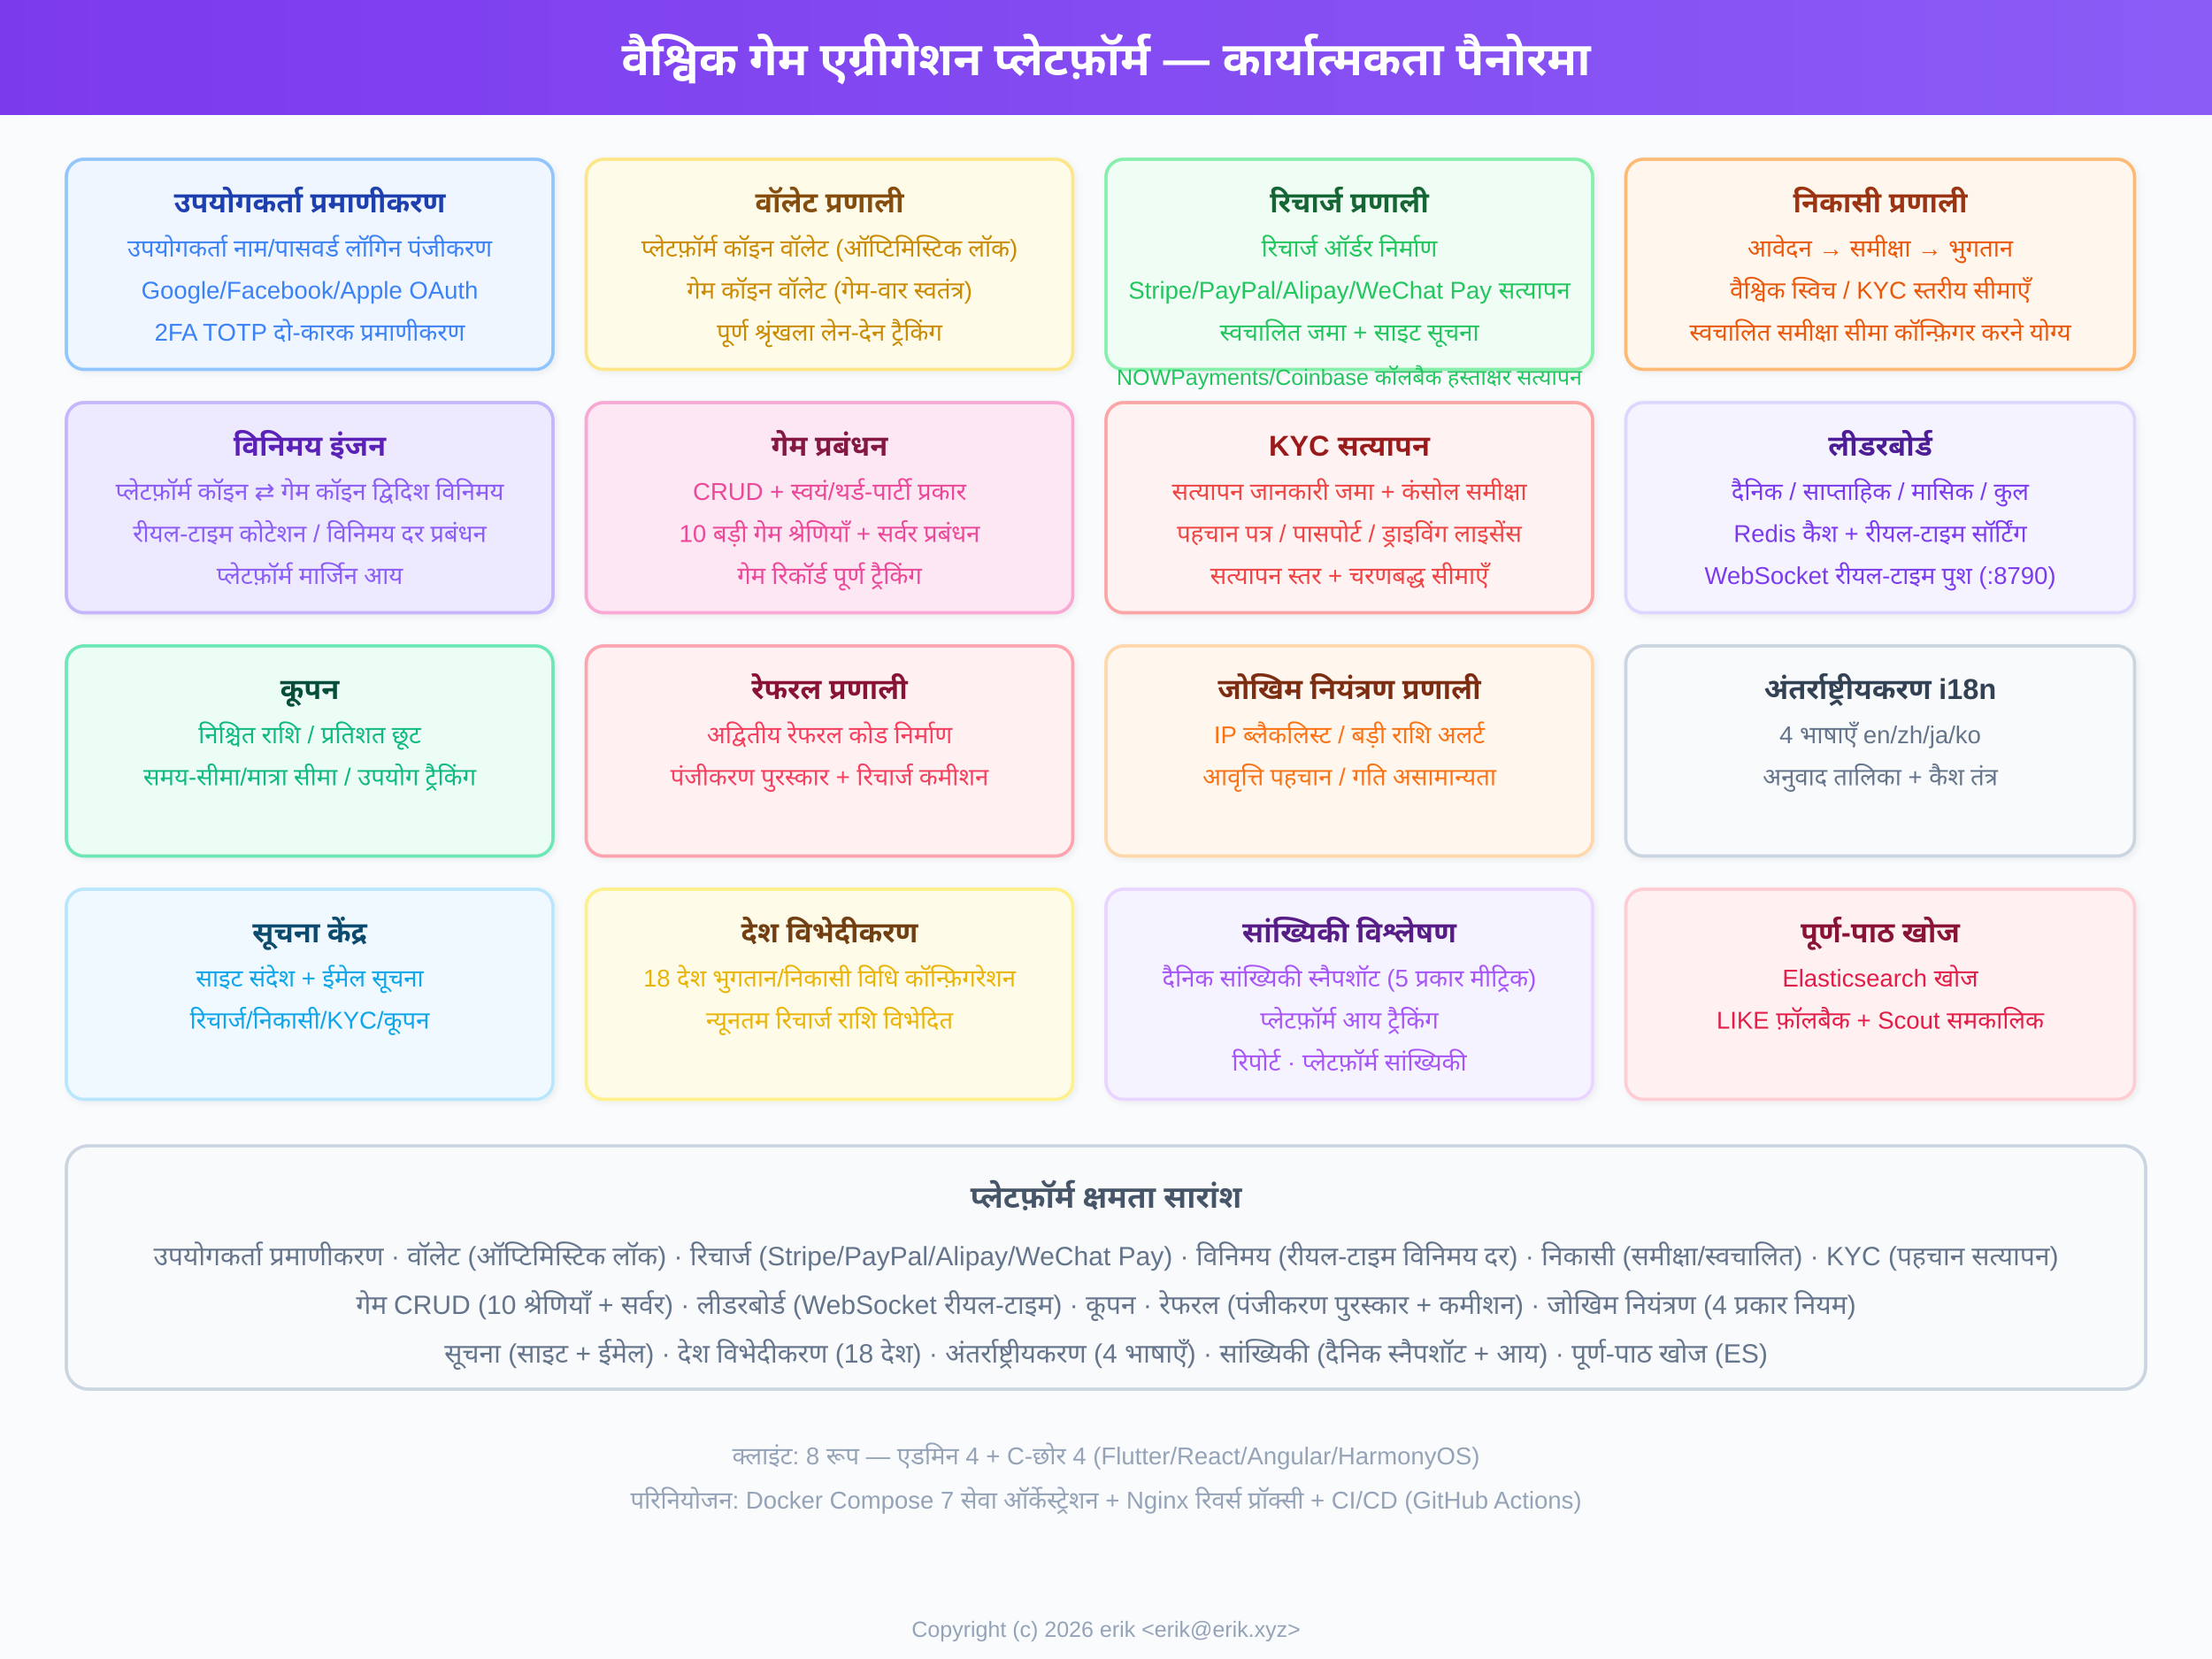
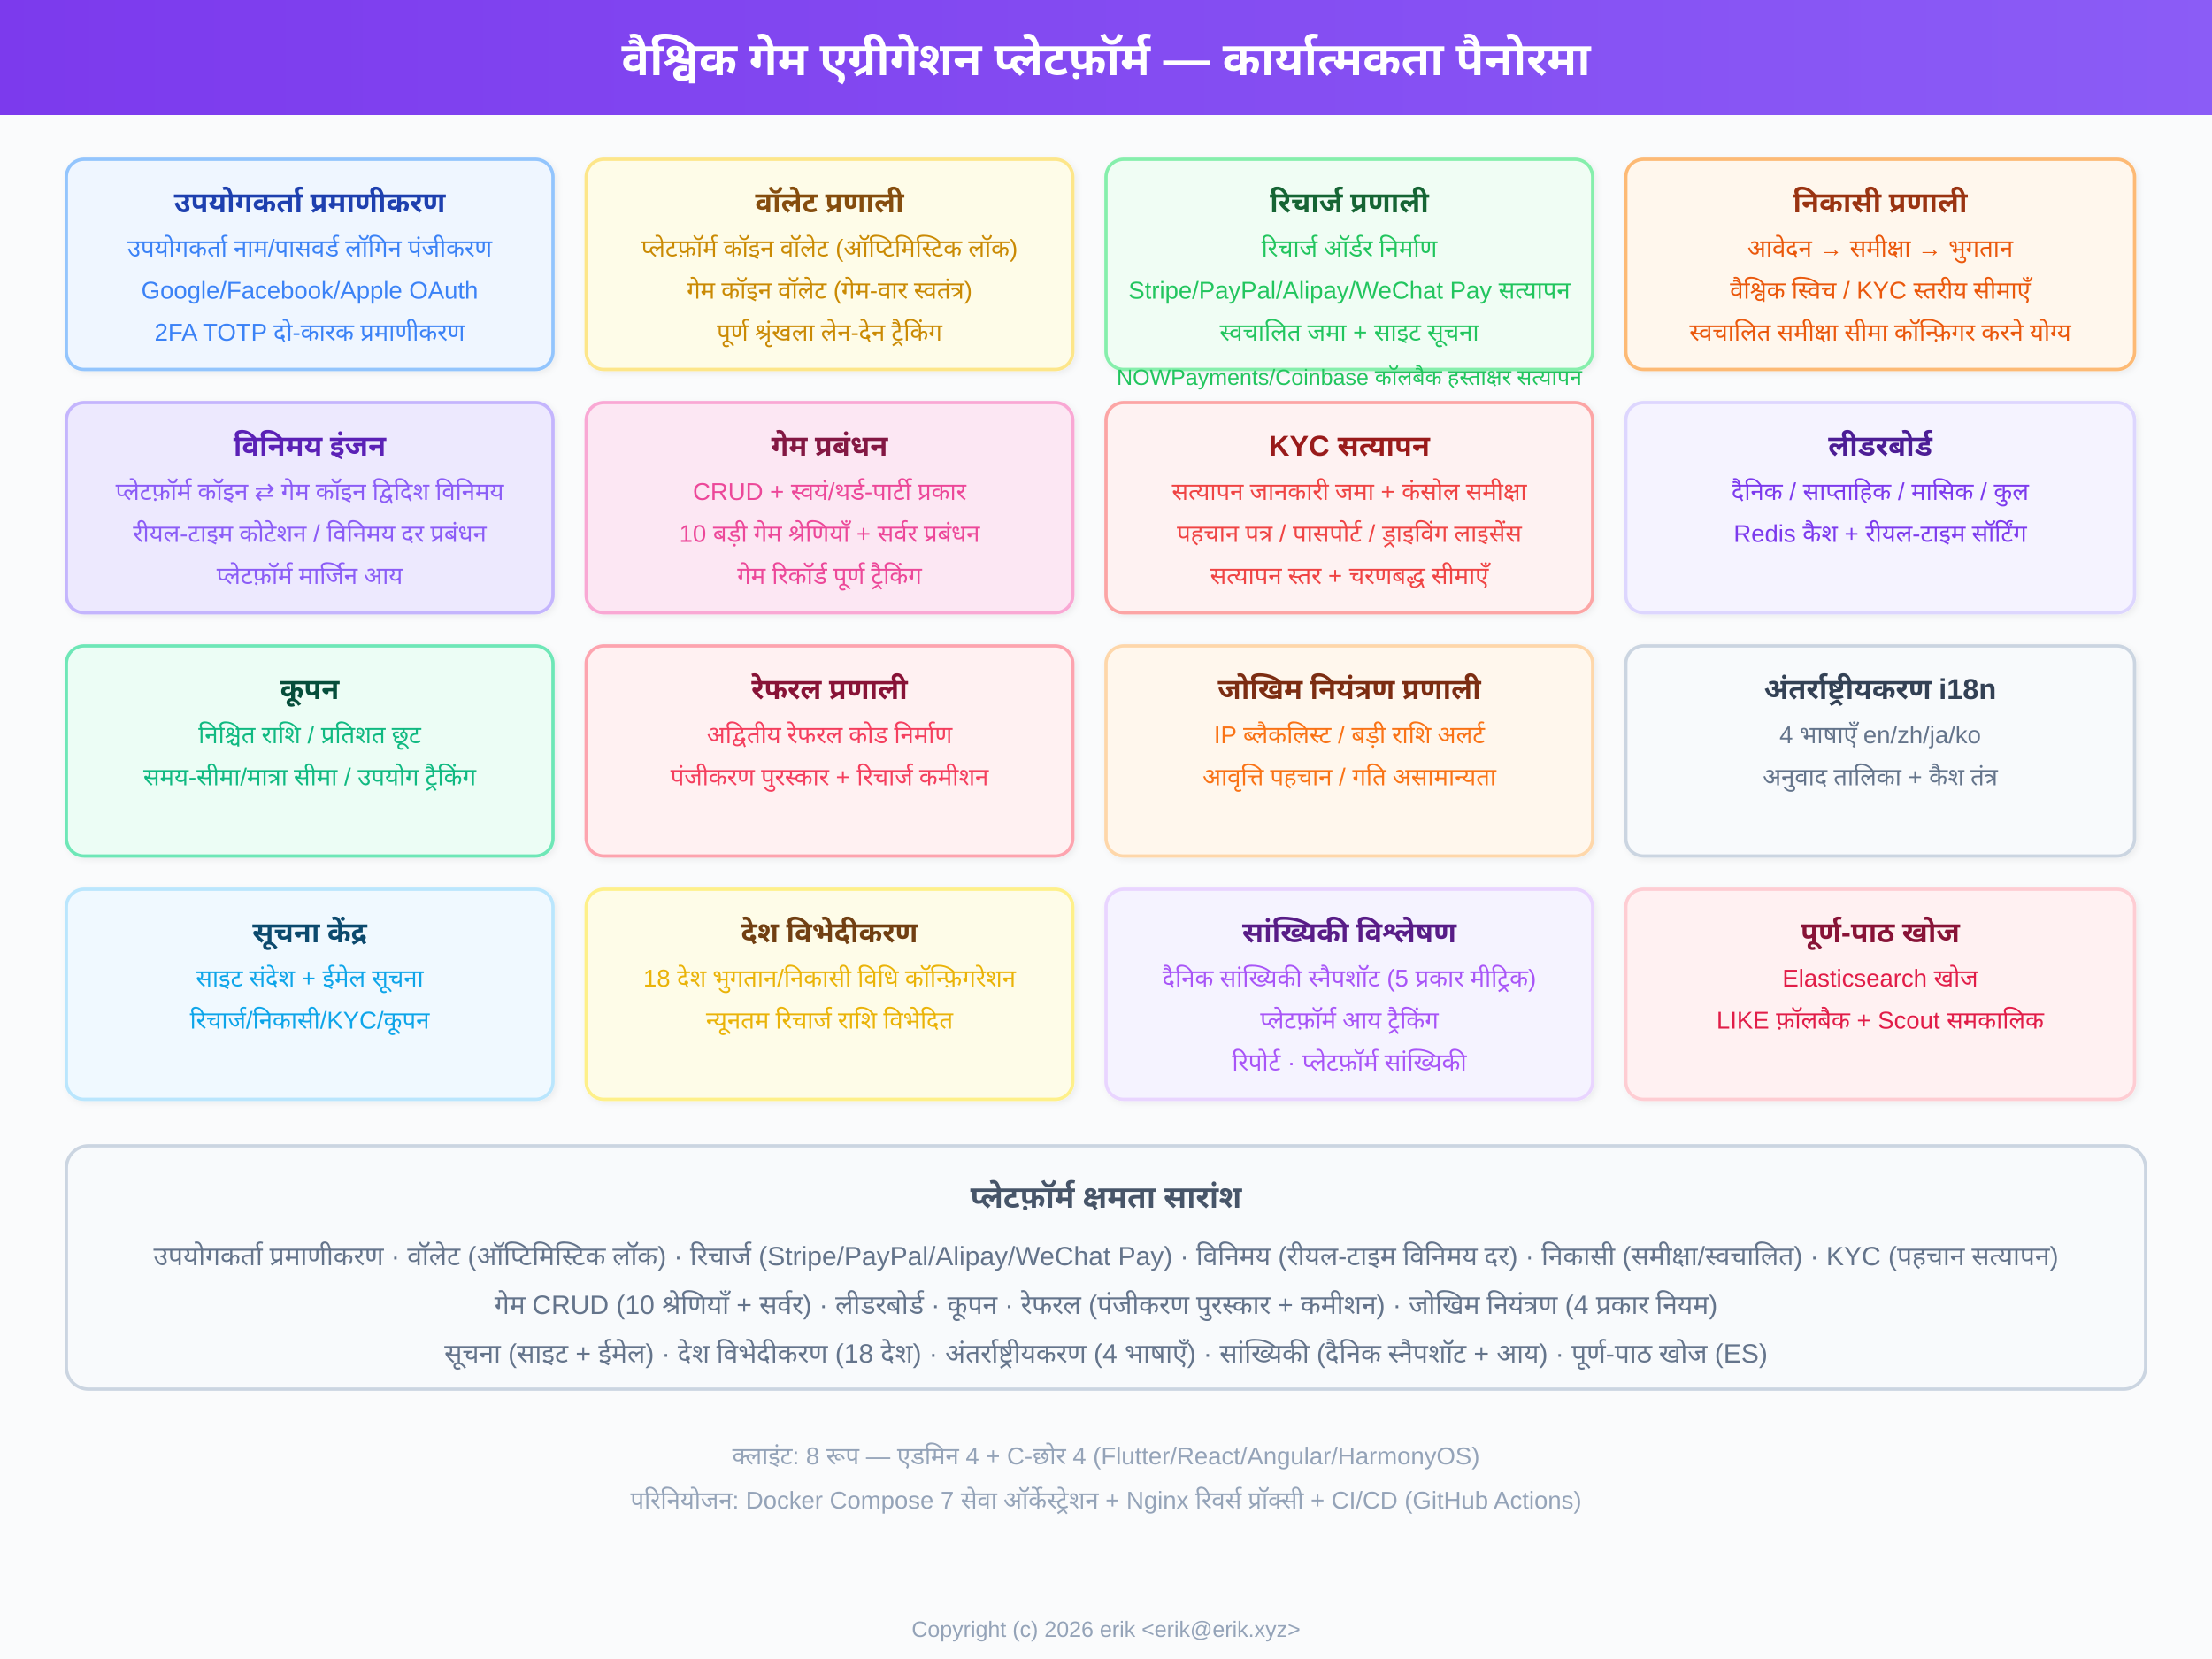
<svg xmlns="http://www.w3.org/2000/svg" viewBox="0 0 1000 750" font-family="Arial, 'Noto Sans SC', 'Noto Sans Devanagari', sans-serif">
  <defs>
    <linearGradient id="hd" x1="0" y1="0" x2="1" y2="0">
      <stop offset="0%" stop-color="#7c3aed" />
      <stop offset="100%" stop-color="#8b5cf6" />
    </linearGradient>
    <filter id="sh">
      <feDropShadow dx="1" dy="1" stdDeviation="1.5" flood-opacity=".06" />
    </filter>
  </defs>
  <rect width="1000" height="750" fill="#fafbfc" />
  <rect x="0" y="0" width="1000" height="52" fill="url(#hd)" />
  <text x="500" y="34" text-anchor="middle" fill="#fff" font-size="21" font-weight="bold">वैश्विक गेम एग्रीगेशन प्लेटफ़ॉर्म — कार्यात्मकता पैनोरमा</text>
  <rect x="30" y="72" width="220" height="95" rx="8" fill="#eff6ff" stroke="#93c5fd" stroke-width="1.5" filter="url(#sh)" />
  <text x="140" y="96" text-anchor="middle" fill="#1e40af" font-size="13" font-weight="bold">उपयोगकर्ता प्रमाणीकरण</text>
  <text x="140" y="116" text-anchor="middle" fill="#3b82f6" font-size="11">उपयोगकर्ता नाम/पासवर्ड लॉगिन पंजीकरण</text>
  <text x="140" y="135" text-anchor="middle" fill="#3b82f6" font-size="11">Google/Facebook/Apple OAuth</text>
  <text x="140" y="154" text-anchor="middle" fill="#3b82f6" font-size="11">2FA TOTP दो-कारक प्रमाणीकरण</text>
  <rect x="265" y="72" width="220" height="95" rx="8" fill="#fefce8" stroke="#fde68a" stroke-width="1.5" filter="url(#sh)" />
  <text x="375" y="96" text-anchor="middle" fill="#854d0e" font-size="13" font-weight="bold">वॉलेट प्रणाली</text>
  <text x="375" y="116" text-anchor="middle" fill="#ca8a04" font-size="11">प्लेटफ़ॉर्म कॉइन वॉलेट (ऑप्टिमिस्टिक लॉक)</text>
  <text x="375" y="135" text-anchor="middle" fill="#ca8a04" font-size="11">गेम कॉइन वॉलेट (गेम-वार स्वतंत्र)</text>
  <text x="375" y="154" text-anchor="middle" fill="#ca8a04" font-size="11">पूर्ण श्रृंखला लेन-देन ट्रैकिंग</text>
  <rect x="500" y="72" width="220" height="95" rx="8" fill="#f0fdf4" stroke="#86efac" stroke-width="1.5" filter="url(#sh)" />
  <text x="610" y="96" text-anchor="middle" fill="#166534" font-size="13" font-weight="bold">रिचार्ज प्रणाली</text>
  <text x="610" y="116" text-anchor="middle" fill="#22c55e" font-size="11">रिचार्ज ऑर्डर निर्माण</text>
  <text x="610" y="135" text-anchor="middle" fill="#22c55e" font-size="11">Stripe/PayPal/Alipay/WeChat Pay सत्यापन</text>
  <text x="610" y="174" text-anchor="middle" fill="#22c55e" font-size="10">NOWPayments/Coinbase कॉलबैक हस्ताक्षर सत्यापन</text>
  <text x="610" y="154" text-anchor="middle" fill="#22c55e" font-size="11">स्वचालित जमा + साइट सूचना</text>
  <rect x="735" y="72" width="230" height="95" rx="8" fill="#fff7ed" stroke="#fdba74" stroke-width="1.5" filter="url(#sh)" />
  <text x="850" y="96" text-anchor="middle" fill="#9a3412" font-size="13" font-weight="bold">निकासी प्रणाली</text>
  <text x="850" y="116" text-anchor="middle" fill="#ea580c" font-size="11">आवेदन → समीक्षा → भुगतान</text>
  <text x="850" y="135" text-anchor="middle" fill="#ea580c" font-size="11">वैश्विक स्विच / KYC स्तरीय सीमाएँ</text>
  <text x="850" y="154" text-anchor="middle" fill="#ea580c" font-size="11">स्वचालित समीक्षा सीमा कॉन्फ़िगर करने योग्य</text>
  <rect x="30" y="182" width="220" height="95" rx="8" fill="#ede9fe" stroke="#c4b5fd" stroke-width="1.5" filter="url(#sh)" />
  <text x="140" y="206" text-anchor="middle" fill="#5b21b6" font-size="13" font-weight="bold">विनिमय इंजन</text>
  <text x="140" y="226" text-anchor="middle" fill="#8b5cf6" font-size="11">प्लेटफ़ॉर्म कॉइन ⇄ गेम कॉइन द्विदिश विनिमय</text>
  <text x="140" y="245" text-anchor="middle" fill="#8b5cf6" font-size="11">रीयल-टाइम कोटेशन / विनिमय दर प्रबंधन</text>
  <text x="140" y="264" text-anchor="middle" fill="#8b5cf6" font-size="11">प्लेटफ़ॉर्म मार्जिन आय</text>
  <rect x="265" y="182" width="220" height="95" rx="8" fill="#fce7f3" stroke="#f9a8d4" stroke-width="1.5" filter="url(#sh)" />
  <text x="375" y="206" text-anchor="middle" fill="#831843" font-size="13" font-weight="bold">गेम प्रबंधन</text>
  <text x="375" y="226" text-anchor="middle" fill="#ec4899" font-size="11">CRUD + स्वयं/थर्ड-पार्टी प्रकार</text>
  <text x="375" y="245" text-anchor="middle" fill="#ec4899" font-size="11">10 बड़ी गेम श्रेणियाँ + सर्वर प्रबंधन</text>
  <text x="375" y="264" text-anchor="middle" fill="#ec4899" font-size="11">गेम रिकॉर्ड पूर्ण ट्रैकिंग</text>
  <rect x="500" y="182" width="220" height="95" rx="8" fill="#fef2f2" stroke="#fca5a5" stroke-width="1.5" filter="url(#sh)" />
  <text x="610" y="206" text-anchor="middle" fill="#991b1b" font-size="13" font-weight="bold">KYC सत्यापन</text>
  <text x="610" y="226" text-anchor="middle" fill="#ef4444" font-size="11">सत्यापन जानकारी जमा + कंसोल समीक्षा</text>
  <text x="610" y="245" text-anchor="middle" fill="#ef4444" font-size="11">पहचान पत्र / पासपोर्ट / ड्राइविंग लाइसेंस</text>
  <text x="610" y="264" text-anchor="middle" fill="#ef4444" font-size="11">सत्यापन स्तर + चरणबद्ध सीमाएँ</text>
  <rect x="735" y="182" width="230" height="95" rx="8" fill="#f5f3ff" stroke="#ddd6fe" stroke-width="1.5" filter="url(#sh)" />
  <text x="850" y="206" text-anchor="middle" fill="#4c1d95" font-size="13" font-weight="bold">लीडरबोर्ड</text>
  <text x="850" y="226" text-anchor="middle" fill="#7c3aed" font-size="11">दैनिक / साप्ताहिक / मासिक / कुल</text>
  <text x="850" y="245" text-anchor="middle" fill="#7c3aed" font-size="11">Redis कैश + रीयल-टाइम सॉर्टिंग</text>
-   <text x="850" y="264" text-anchor="middle" fill="#7c3aed" font-size="11">WebSocket रीयल-टाइम पुश (:8790)</text>
  <rect x="30" y="292" width="220" height="95" rx="8" fill="#ecfdf5" stroke="#6ee7b7" stroke-width="1.5" filter="url(#sh)" />
  <text x="140" y="316" text-anchor="middle" fill="#064e3b" font-size="13" font-weight="bold">कूपन</text>
  <text x="140" y="336" text-anchor="middle" fill="#10b981" font-size="11">निश्चित राशि / प्रतिशत छूट</text>
  <text x="140" y="355" text-anchor="middle" fill="#10b981" font-size="11">समय-सीमा/मात्रा सीमा / उपयोग ट्रैकिंग</text>
  <rect x="265" y="292" width="220" height="95" rx="8" fill="#fff1f2" stroke="#fda4af" stroke-width="1.5" filter="url(#sh)" />
  <text x="375" y="316" text-anchor="middle" fill="#881337" font-size="13" font-weight="bold">रेफरल प्रणाली</text>
  <text x="375" y="336" text-anchor="middle" fill="#f43f5e" font-size="11">अद्वितीय रेफरल कोड निर्माण</text>
  <text x="375" y="355" text-anchor="middle" fill="#f43f5e" font-size="11">पंजीकरण पुरस्कार + रिचार्ज कमीशन</text>
  <rect x="500" y="292" width="220" height="95" rx="8" fill="#fff7ed" stroke="#fed7aa" stroke-width="1.5" filter="url(#sh)" />
  <text x="610" y="316" text-anchor="middle" fill="#7c2d12" font-size="13" font-weight="bold">जोखिम नियंत्रण प्रणाली</text>
  <text x="610" y="336" text-anchor="middle" fill="#f97316" font-size="11">IP ब्लैकलिस्ट / बड़ी राशि अलर्ट</text>
  <text x="610" y="355" text-anchor="middle" fill="#f97316" font-size="11">आवृत्ति पहचान / गति असामान्यता</text>
  <rect x="735" y="292" width="230" height="95" rx="8" fill="#f8fafc" stroke="#cbd5e1" stroke-width="1.5" filter="url(#sh)" />
  <text x="850" y="316" text-anchor="middle" fill="#334155" font-size="13" font-weight="bold">अंतर्राष्ट्रीयकरण i18n</text>
  <text x="850" y="336" text-anchor="middle" fill="#64748b" font-size="11">4 भाषाएँ en/zh/ja/ko</text>
  <text x="850" y="355" text-anchor="middle" fill="#64748b" font-size="11">अनुवाद तालिका + कैश तंत्र</text>
  <rect x="30" y="402" width="220" height="95" rx="8" fill="#f0f9ff" stroke="#bae6fd" stroke-width="1.5" filter="url(#sh)" />
  <text x="140" y="426" text-anchor="middle" fill="#0c4a6e" font-size="13" font-weight="bold">सूचना केंद्र</text>
  <text x="140" y="446" text-anchor="middle" fill="#0ea5e9" font-size="11">साइट संदेश + ईमेल सूचना</text>
  <text x="140" y="465" text-anchor="middle" fill="#0ea5e9" font-size="11">रिचार्ज/निकासी/KYC/कूपन</text>
  <rect x="265" y="402" width="220" height="95" rx="8" fill="#fefce8" stroke="#fef08a" stroke-width="1.5" filter="url(#sh)" />
  <text x="375" y="426" text-anchor="middle" fill="#713f12" font-size="13" font-weight="bold">देश विभेदीकरण</text>
  <text x="375" y="446" text-anchor="middle" fill="#eab308" font-size="11">18 देश भुगतान/निकासी विधि कॉन्फ़िगरेशन</text>
  <text x="375" y="465" text-anchor="middle" fill="#eab308" font-size="11">न्यूनतम रिचार्ज राशि विभेदित</text>
  <rect x="500" y="402" width="220" height="95" rx="8" fill="#f5f3ff" stroke="#e9d5ff" stroke-width="1.5" filter="url(#sh)" />
  <text x="610" y="426" text-anchor="middle" fill="#581c87" font-size="13" font-weight="bold">सांख्यिकी विश्लेषण</text>
  <text x="610" y="446" text-anchor="middle" fill="#a855f7" font-size="11">दैनिक सांख्यिकी स्नैपशॉट (5 प्रकार मीट्रिक)</text>
  <text x="610" y="465" text-anchor="middle" fill="#a855f7" font-size="11">प्लेटफ़ॉर्म आय ट्रैकिंग</text>
  <text x="610" y="484" text-anchor="middle" fill="#a855f7" font-size="11">रिपोर्ट · प्लेटफ़ॉर्म सांख्यिकी</text>
  <rect x="735" y="402" width="230" height="95" rx="8" fill="#fff1f2" stroke="#fecdd3" stroke-width="1.5" filter="url(#sh)" />
  <text x="850" y="426" text-anchor="middle" fill="#881337" font-size="13" font-weight="bold">पूर्ण-पाठ खोज</text>
  <text x="850" y="446" text-anchor="middle" fill="#e11d48" font-size="11">Elasticsearch खोज</text>
  <text x="850" y="465" text-anchor="middle" fill="#e11d48" font-size="11">LIKE फ़ॉलबैक + Scout समकालिक</text>
  <rect x="30" y="518" width="940" height="110" rx="10" fill="#f8fafc" stroke="#cbd5e1" stroke-width="1.5" />
  <text x="500" y="546" text-anchor="middle" fill="#475569" font-size="14" font-weight="bold">प्लेटफ़ॉर्म क्षमता सारांश</text>
  <text x="500" y="572" text-anchor="middle" fill="#64748b" font-size="12">उपयोगकर्ता प्रमाणीकरण · वॉलेट (ऑप्टिमिस्टिक लॉक) · रिचार्ज (Stripe/PayPal/Alipay/WeChat Pay) · विनिमय (रीयल-टाइम विनिमय दर) · निकासी (समीक्षा/स्वचालित) · KYC (पहचान सत्यापन)</text>
-   <text x="500" y="594" text-anchor="middle" fill="#64748b" font-size="12">गेम CRUD (10 श्रेणियाँ + सर्वर) · लीडरबोर्ड (WebSocket रीयल-टाइम) · कूपन · रेफरल (पंजीकरण पुरस्कार + कमीशन) · जोखिम नियंत्रण (4 प्रकार नियम)</text>
+   <text x="500" y="594" text-anchor="middle" fill="#64748b" font-size="12">गेम CRUD (10 श्रेणियाँ + सर्वर) · लीडरबोर्ड  · कूपन · रेफरल (पंजीकरण पुरस्कार + कमीशन) · जोखिम नियंत्रण (4 प्रकार नियम)</text>
  <text x="500" y="616" text-anchor="middle" fill="#64748b" font-size="12">सूचना (साइट + ईमेल) · देश विभेदीकरण (18 देश) · अंतर्राष्ट्रीयकरण (4 भाषाएँ) · सांख्यिकी (दैनिक स्नैपशॉट + आय) · पूर्ण-पाठ खोज (ES)</text>
  <text x="500" y="662" text-anchor="middle" fill="#94a3b8" font-size="11">क्लाइंट: 8 रूप — एडमिन 4 + C-छोर 4 (Flutter/React/Angular/HarmonyOS)</text>
  <text x="500" y="682" text-anchor="middle" fill="#94a3b8" font-size="11">परिनियोजन: Docker Compose 7 सेवा ऑर्केस्ट्रेशन + Nginx रिवर्स प्रॉक्सी + CI/CD (GitHub Actions)</text>
  <text x="500" y="740" text-anchor="middle" fill="#94a3b8" font-size="10">Copyright (c) 2026 erik &lt;erik@erik.xyz&gt;</text>
</svg>
